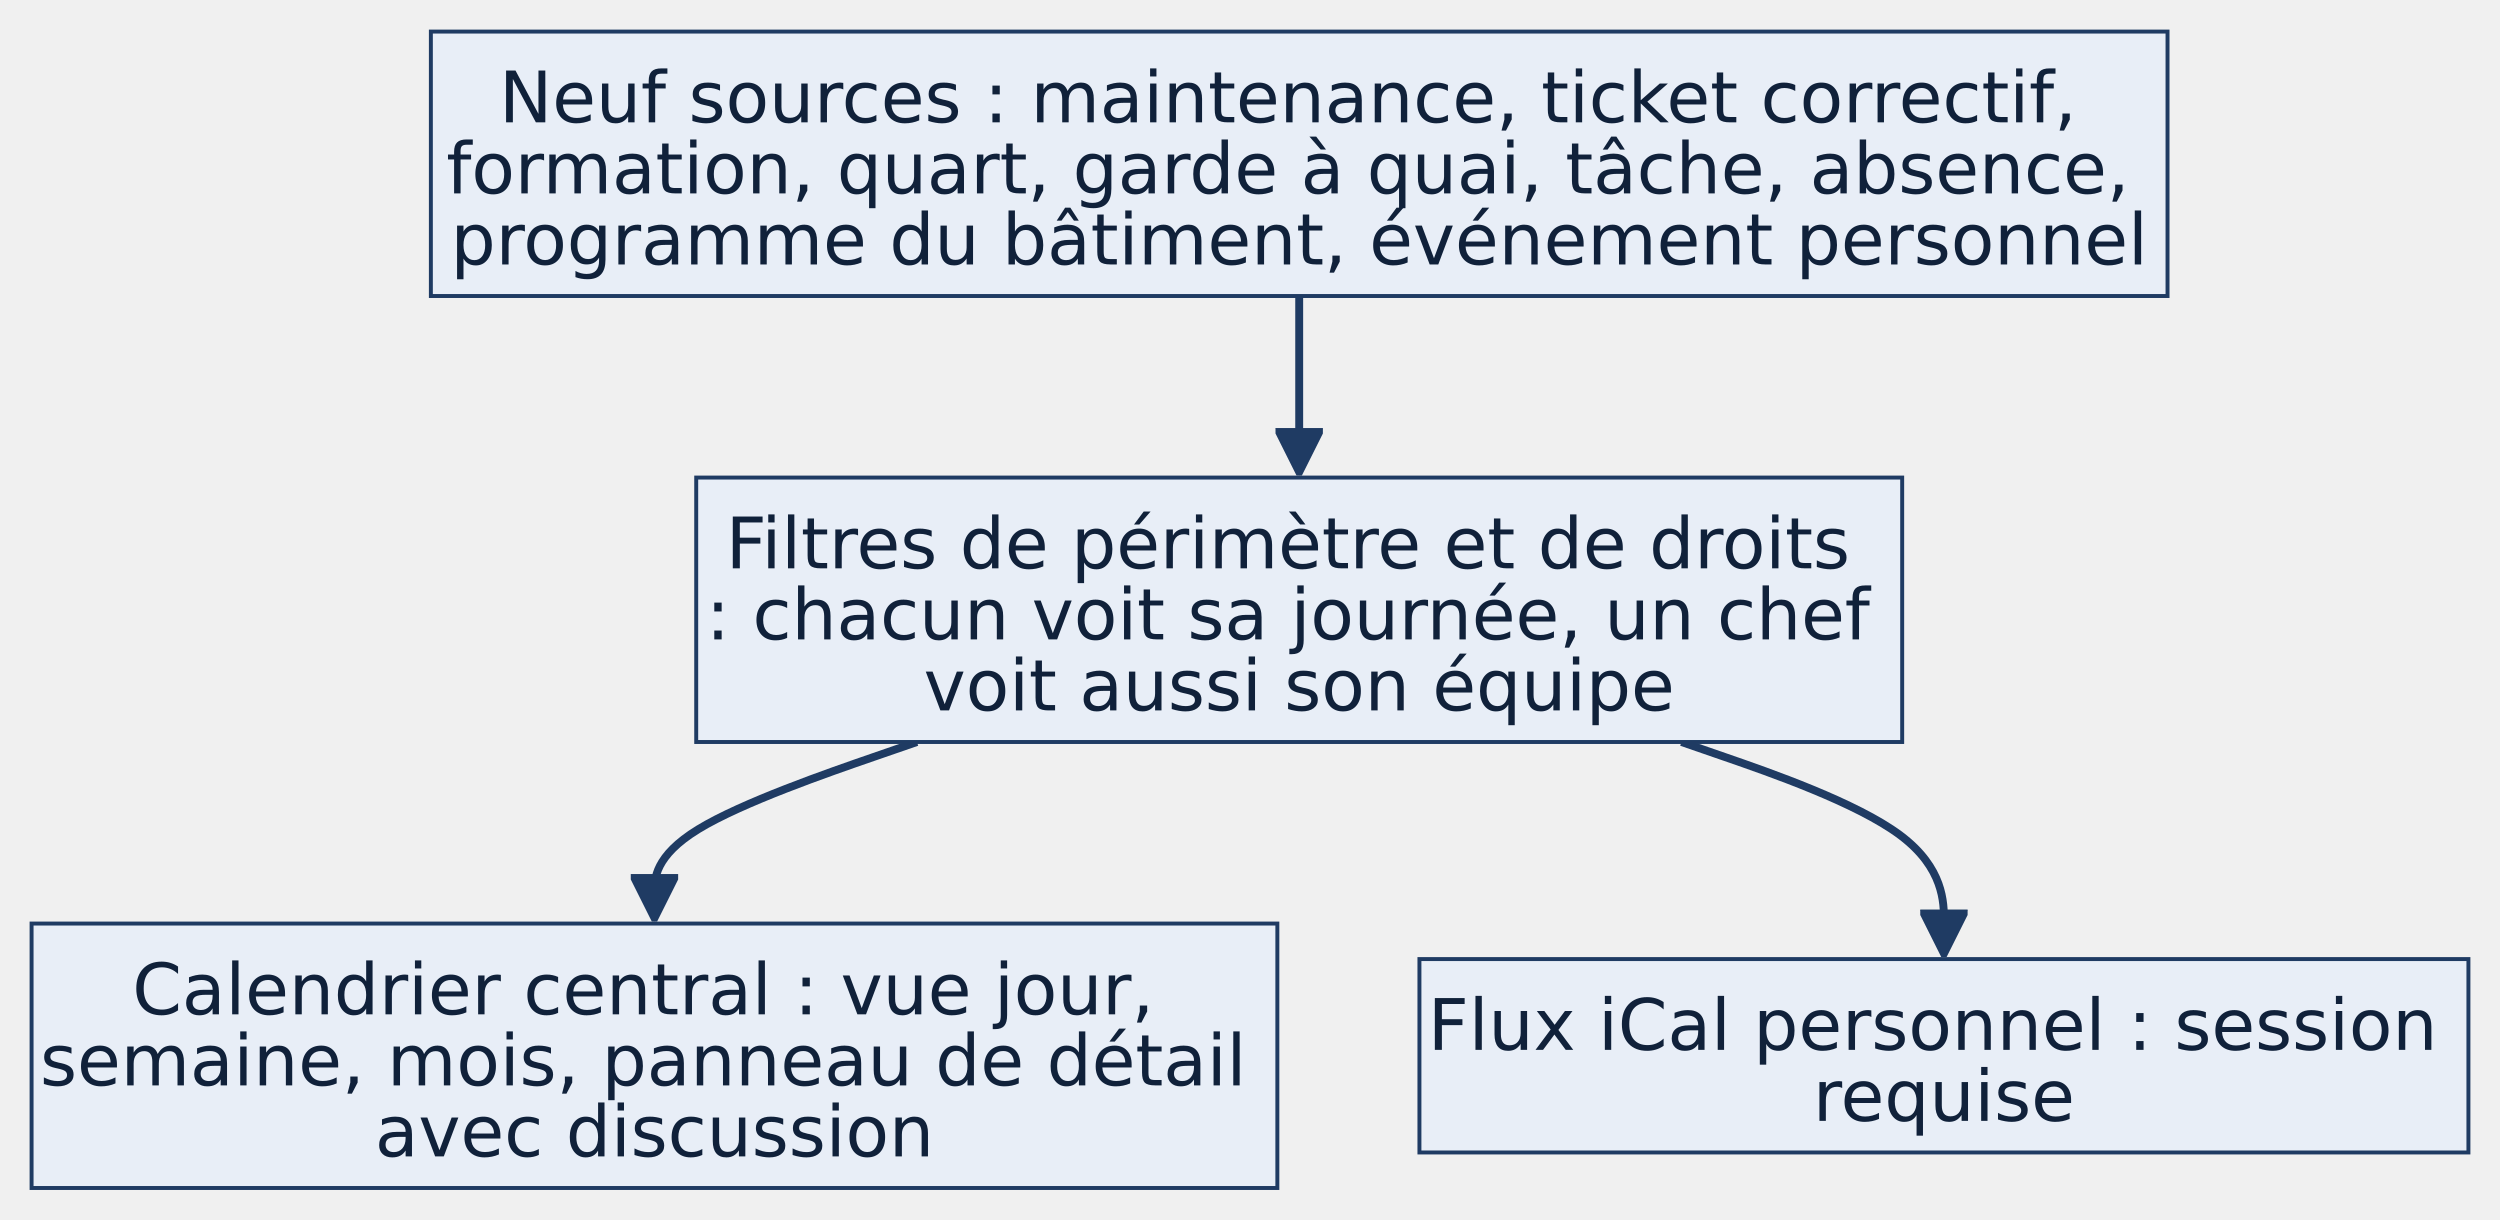
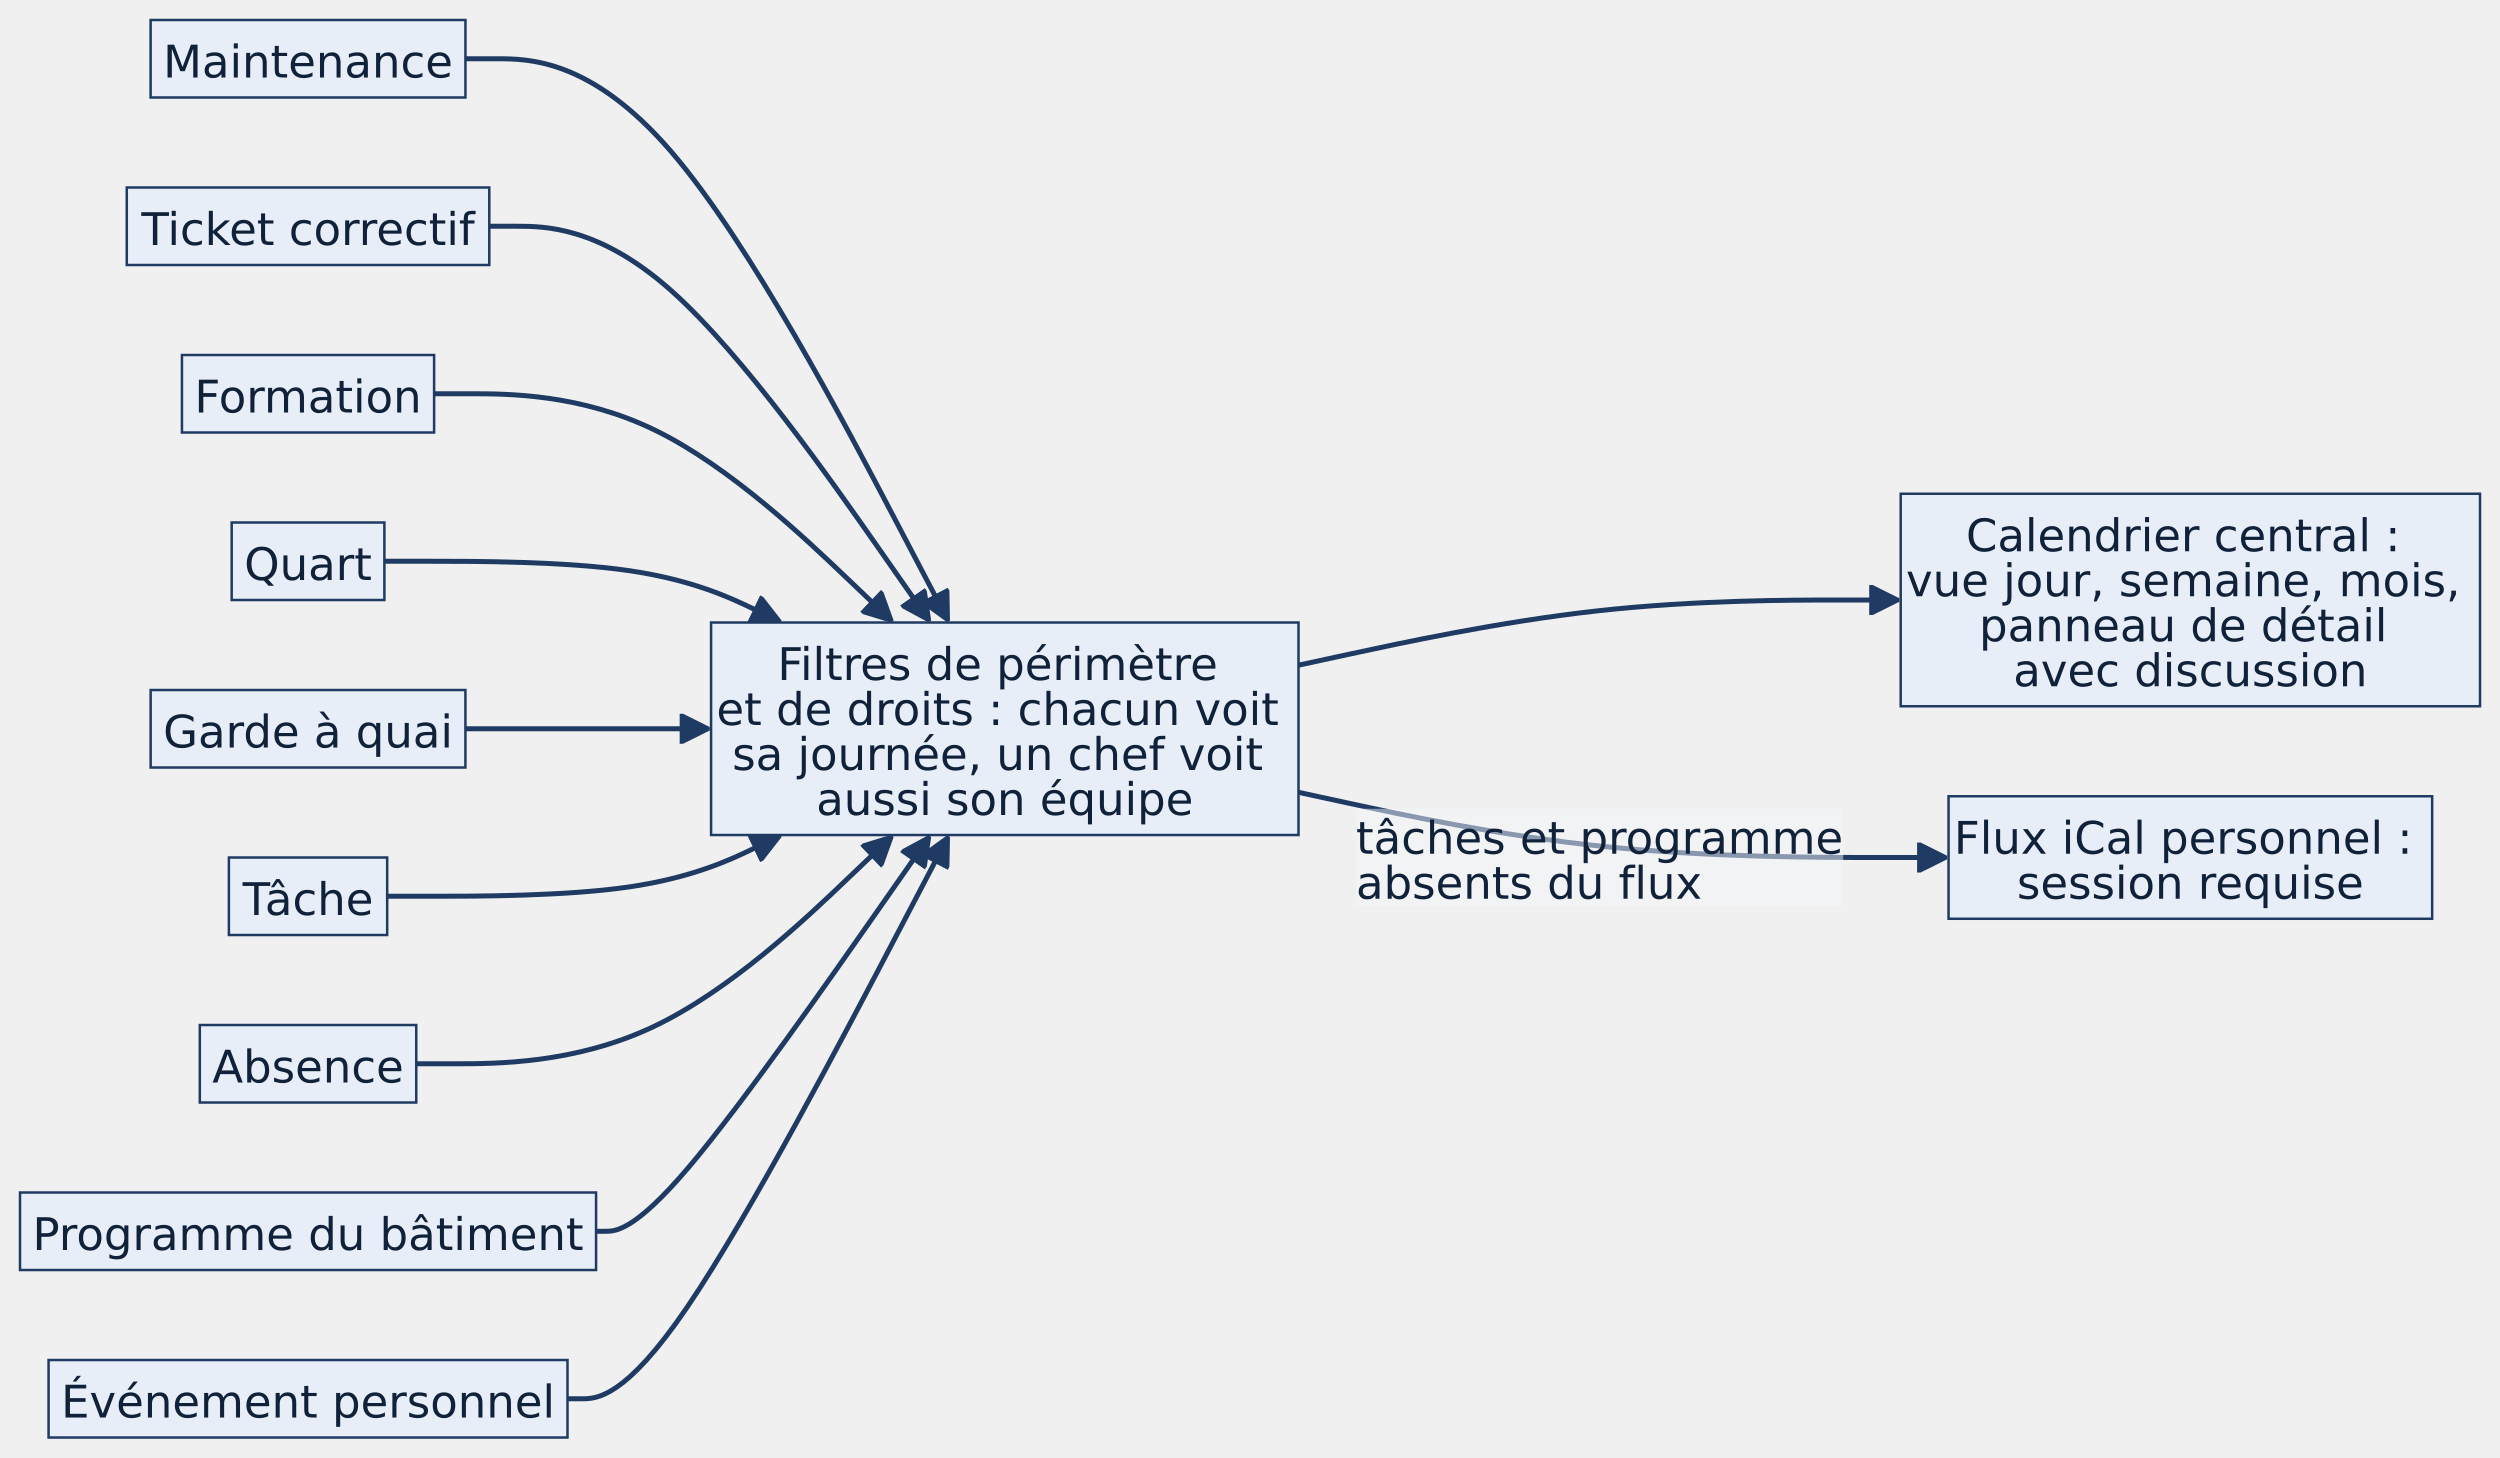
- <svg xmlns="http://www.w3.org/2000/svg" aria-roledescription="flowchart-v2" role="graphics-document document" viewBox="-8 -8 633.422 309" style="max-width: 633.422px;" width="100%" id="sS14_sources_calendriermmd">
+ <svg xmlns="http://www.w3.org/2000/svg" aria-roledescription="flowchart-v2" role="graphics-document document" viewBox="-8 -8 999.984 583" style="max-width: 999.984px;" width="100%" id="sS14_sources_calendriermmd">
  <style>#sS14_sources_calendriermmd{font-family:DejaVu Sans,Arial,sans-serif;font-size:18px;fill:#10213a;}#sS14_sources_calendriermmd .error-icon{fill:#ffffff;}#sS14_sources_calendriermmd .error-text{fill:#000000;stroke:#000000;}#sS14_sources_calendriermmd .edge-thickness-normal{stroke-width:2px;}#sS14_sources_calendriermmd .edge-thickness-thick{stroke-width:3.5px;}#sS14_sources_calendriermmd .edge-pattern-solid{stroke-dasharray:0;}#sS14_sources_calendriermmd .edge-pattern-dashed{stroke-dasharray:3;}#sS14_sources_calendriermmd .edge-pattern-dotted{stroke-dasharray:2;}#sS14_sources_calendriermmd .marker{fill:#1f3b63;stroke:#1f3b63;}#sS14_sources_calendriermmd .marker.cross{stroke:#1f3b63;}#sS14_sources_calendriermmd svg{font-family:DejaVu Sans,Arial,sans-serif;font-size:18px;}#sS14_sources_calendriermmd .label{font-family:DejaVu Sans,Arial,sans-serif;color:#10213a;}#sS14_sources_calendriermmd .cluster-label text{fill:#000000;}#sS14_sources_calendriermmd .cluster-label span,#sS14_sources_calendriermmd p{color:#000000;}#sS14_sources_calendriermmd .label text,#sS14_sources_calendriermmd span,#sS14_sources_calendriermmd p{fill:#10213a;color:#10213a;}#sS14_sources_calendriermmd .node rect,#sS14_sources_calendriermmd .node circle,#sS14_sources_calendriermmd .node ellipse,#sS14_sources_calendriermmd .node polygon,#sS14_sources_calendriermmd .node path{fill:#e8eef7;stroke:#1f3b63;stroke-width:1px;}#sS14_sources_calendriermmd .flowchart-label text{text-anchor:middle;}#sS14_sources_calendriermmd .node .katex path{fill:#000;stroke:#000;stroke-width:1px;}#sS14_sources_calendriermmd .node .label{text-align:center;}#sS14_sources_calendriermmd .node.clickable{cursor:pointer;}#sS14_sources_calendriermmd .arrowheadPath{fill:#0b0b0b;}#sS14_sources_calendriermmd .edgePath .path{stroke:#1f3b63;stroke-width:2.0px;}#sS14_sources_calendriermmd .flowchart-link{stroke:#1f3b63;fill:none;}#sS14_sources_calendriermmd .edgeLabel{background-color:#f3f6fa;text-align:center;}#sS14_sources_calendriermmd .edgeLabel rect{opacity:0.5;background-color:#f3f6fa;fill:#f3f6fa;}#sS14_sources_calendriermmd .labelBkg{background-color:rgba(243, 246, 250, 0.5);}#sS14_sources_calendriermmd .cluster rect{fill:#ffffff;stroke:hsl(0, 0%, 90%);stroke-width:1px;}#sS14_sources_calendriermmd .cluster text{fill:#000000;}#sS14_sources_calendriermmd .cluster span,#sS14_sources_calendriermmd p{color:#000000;}#sS14_sources_calendriermmd div.mermaidTooltip{position:absolute;text-align:center;max-width:200px;padding:2px;font-family:DejaVu Sans,Arial,sans-serif;font-size:12px;background:#ffffff;border:1px solid hsl(0, 0%, 90%);border-radius:2px;pointer-events:none;z-index:100;}#sS14_sources_calendriermmd .flowchartTitleText{text-anchor:middle;font-size:18px;fill:#10213a;}#sS14_sources_calendriermmd :root{--mermaid-font-family:"trebuchet ms",verdana,arial,sans-serif;}</style>
  <g>
    <marker orient="auto" markerHeight="12" markerWidth="12" markerUnits="userSpaceOnUse" refY="5" refX="6" viewBox="0 0 10 10" class="marker flowchart" id="sS14_sources_calendriermmd_flowchart-pointEnd">
      <path style="stroke-width: 1; stroke-dasharray: 1, 0;" class="arrowMarkerPath" d="M 0 0 L 10 5 L 0 10 z" />
    </marker>
    <marker orient="auto" markerHeight="12" markerWidth="12" markerUnits="userSpaceOnUse" refY="5" refX="4.5" viewBox="0 0 10 10" class="marker flowchart" id="sS14_sources_calendriermmd_flowchart-pointStart">
      <path style="stroke-width: 1; stroke-dasharray: 1, 0;" class="arrowMarkerPath" d="M 0 5 L 10 10 L 10 0 z" />
    </marker>
    <marker orient="auto" markerHeight="11" markerWidth="11" markerUnits="userSpaceOnUse" refY="5" refX="11" viewBox="0 0 10 10" class="marker flowchart" id="sS14_sources_calendriermmd_flowchart-circleEnd">
      <circle style="stroke-width: 1; stroke-dasharray: 1, 0;" class="arrowMarkerPath" r="5" cy="5" cx="5" />
    </marker>
    <marker orient="auto" markerHeight="11" markerWidth="11" markerUnits="userSpaceOnUse" refY="5" refX="-1" viewBox="0 0 10 10" class="marker flowchart" id="sS14_sources_calendriermmd_flowchart-circleStart">
      <circle style="stroke-width: 1; stroke-dasharray: 1, 0;" class="arrowMarkerPath" r="5" cy="5" cx="5" />
    </marker>
    <marker orient="auto" markerHeight="11" markerWidth="11" markerUnits="userSpaceOnUse" refY="5.2" refX="12" viewBox="0 0 11 11" class="marker cross flowchart" id="sS14_sources_calendriermmd_flowchart-crossEnd">
      <path style="stroke-width: 2; stroke-dasharray: 1, 0;" class="arrowMarkerPath" d="M 1,1 l 9,9 M 10,1 l -9,9" />
    </marker>
    <marker orient="auto" markerHeight="11" markerWidth="11" markerUnits="userSpaceOnUse" refY="5.2" refX="-1" viewBox="0 0 11 11" class="marker cross flowchart" id="sS14_sources_calendriermmd_flowchart-crossStart">
      <path style="stroke-width: 2; stroke-dasharray: 1, 0;" class="arrowMarkerPath" d="M 1,1 l 9,9 M 10,1 l -9,9" />
    </marker>
    <g class="root">
      <g class="clusters" />
      <g class="edgePaths">
-         <path marker-end="url(#sS14_sources_calendriermmd_flowchart-pointEnd)" style="fill:none;" class="edge-thickness-normal edge-pattern-solid flowchart-link LS-SRC LE-FIL" id="L-SRC-FIL-0" d="M321.176,67L321.176,70.833C321.176,74.667,321.176,82.333,321.176,89.117C321.176,95.9,321.176,101.8,321.176,104.75L321.176,107.7" />
-         <path marker-end="url(#sS14_sources_calendriermmd_flowchart-pointEnd)" style="fill:none;" class="edge-thickness-normal edge-pattern-solid flowchart-link LS-FIL LE-CAL" id="L-FIL-CAL-0" d="M224.319,180L213.236,183.833C202.153,187.667,179.987,195.333,168.903,202.117C157.82,208.9,157.82,214.8,157.82,217.75L157.82,220.7" />
-         <path marker-end="url(#sS14_sources_calendriermmd_flowchart-pointEnd)" style="fill:none;" class="edge-thickness-normal edge-pattern-solid flowchart-link LS-FIL LE-ICAL" id="L-FIL-ICAL-0" d="M418.033,180L429.116,183.833C440.199,187.667,462.365,195.333,473.448,203.617C484.531,211.9,484.531,220.8,484.531,225.25L484.531,229.7" />
+         <path marker-end="url(#sS14_sources_calendriermmd_flowchart-pointEnd)" style="fill:none;" class="edge-thickness-normal edge-pattern-solid flowchart-link LS-S1 LE-FIL" id="L-S1-FIL-0" d="M178.172,15.5L190.714,15.5C203.255,15.5,228.339,15.5,260.171,52.301C292.004,89.102,330.585,162.704,349.876,199.505L369.167,236.306" />
+         <path marker-end="url(#sS14_sources_calendriermmd_flowchart-pointEnd)" style="fill:none;" class="edge-thickness-normal edge-pattern-solid flowchart-link LS-S2 LE-FIL" id="L-S2-FIL-0" d="M187.712,82.5L198.664,82.5C209.615,82.5,231.519,82.5,260.428,108.193C289.336,133.885,325.251,185.271,343.208,210.963L361.166,236.656" />
+         <path marker-end="url(#sS14_sources_calendriermmd_flowchart-pointEnd)" style="fill:none;" class="edge-thickness-normal edge-pattern-solid flowchart-link LS-S3 LE-FIL" id="L-S3-FIL-0" d="M165.641,149.5L180.271,149.5C194.901,149.5,224.161,149.5,254.14,164.14C284.119,178.781,314.817,208.061,330.166,222.702L345.515,237.342" />
+         <path marker-end="url(#sS14_sources_calendriermmd_flowchart-pointEnd)" style="fill:none;" class="edge-thickness-normal edge-pattern-solid flowchart-link LS-S4 LE-FIL" id="L-S4-FIL-0" d="M145.75,216.5L163.695,216.5C181.641,216.5,217.531,216.5,243.241,220.203C268.951,223.906,284.48,231.312,292.245,235.015L300.009,238.719" />
+         <path marker-end="url(#sS14_sources_calendriermmd_flowchart-pointEnd)" style="fill:none;" class="edge-thickness-normal edge-pattern-solid flowchart-link LS-S5 LE-FIL" id="L-S5-FIL-0" d="M178.164,283.5L190.707,283.5C203.25,283.5,228.336,283.5,243.829,283.5C259.322,283.5,265.222,283.5,268.172,283.5L271.122,283.5" />
+         <path marker-end="url(#sS14_sources_calendriermmd_flowchart-pointEnd)" style="fill:none;" class="edge-thickness-normal edge-pattern-solid flowchart-link LS-S6 LE-FIL" id="L-S6-FIL-0" d="M146.867,350.5L164.626,350.5C182.385,350.5,217.904,350.5,243.427,346.797C268.951,343.094,284.48,335.688,292.245,331.985L300.009,328.281" />
+         <path marker-end="url(#sS14_sources_calendriermmd_flowchart-pointEnd)" style="fill:none;" class="edge-thickness-normal edge-pattern-solid flowchart-link LS-S7 LE-FIL" id="L-S7-FIL-0" d="M158.5,417.5L174.32,417.5C190.141,417.5,221.781,417.5,252.95,402.86C284.119,388.219,314.817,358.939,330.166,344.298L345.515,329.658" />
+         <path marker-end="url(#sS14_sources_calendriermmd_flowchart-pointEnd)" style="fill:none;" class="edge-thickness-normal edge-pattern-solid flowchart-link LS-S8 LE-FIL" id="L-S8-FIL-0" d="M230.422,484.5L234.255,484.5C238.089,484.5,245.755,484.5,267.546,458.807C289.336,433.115,325.251,381.729,343.208,356.037L361.166,330.344" />
+         <path marker-end="url(#sS14_sources_calendriermmd_flowchart-pointEnd)" style="fill:none;" class="edge-thickness-normal edge-pattern-solid flowchart-link LS-S9 LE-FIL" id="L-S9-FIL-0" d="M218.992,551.5L224.73,551.5C230.469,551.5,241.945,551.5,266.974,514.699C292.004,477.898,330.585,404.296,349.876,367.495L369.167,330.694" />
+         <path marker-end="url(#sS14_sources_calendriermmd_flowchart-pointEnd)" style="fill:none;" class="edge-thickness-normal edge-pattern-solid flowchart-link LS-FIL LE-CAL" id="L-FIL-CAL-0" d="M511.391,258.07L531.464,253.725C551.536,249.38,591.682,240.69,630.945,236.345C670.207,232,708.586,232,727.776,232L746.966,232" />
+         <path marker-end="url(#sS14_sources_calendriermmd_flowchart-pointEnd)" style="fill:none;" class="edge-thickness-normal edge-pattern-solid flowchart-link LS-FIL LE-ICAL" id="L-FIL-ICAL-0" d="M511.391,308.93L531.464,313.275C551.536,317.62,591.682,326.31,634.135,330.655C676.588,335,721.347,335,743.727,335L766.106,335" />
      </g>
      <g class="edgeLabels">
        <g class="edgeLabel">
          <g transform="translate(0, 0)" class="label">
            <rect height="0" width="0" ry="0" rx="0" />
            <text style="">
              <tspan class="row" x="0" dy="1em" xml:space="preserve" />
            </text>
          </g>
        </g>
        <g class="edgeLabel">
          <g transform="translate(0, 0)" class="label">
            <rect height="0" width="0" ry="0" rx="0" />
            <text style="">
              <tspan class="row" x="0" dy="1em" xml:space="preserve" />
            </text>
          </g>
        </g>
        <g class="edgeLabel">
          <g transform="translate(0, 0)" class="label">
            <rect height="0" width="0" ry="0" rx="0" />
            <text style="">
              <tspan class="row" x="0" dy="1em" xml:space="preserve" />
            </text>
          </g>
        </g>
+         <g class="edgeLabel">
+           <g transform="translate(0, 0)" class="label">
+             <rect height="0" width="0" ry="0" rx="0" />
+             <text style="">
+               <tspan class="row" x="0" dy="1em" xml:space="preserve" />
+             </text>
+           </g>
+         </g>
+         <g class="edgeLabel">
+           <g transform="translate(0, 0)" class="label">
+             <rect height="0" width="0" ry="0" rx="0" />
+             <text style="">
+               <tspan class="row" x="0" dy="1em" xml:space="preserve" />
+             </text>
+           </g>
+         </g>
+         <g class="edgeLabel">
+           <g transform="translate(0, 0)" class="label">
+             <rect height="0" width="0" ry="0" rx="0" />
+             <text style="">
+               <tspan class="row" x="0" dy="1em" xml:space="preserve" />
+             </text>
+           </g>
+         </g>
+         <g class="edgeLabel">
+           <g transform="translate(0, 0)" class="label">
+             <rect height="0" width="0" ry="0" rx="0" />
+             <text style="">
+               <tspan class="row" x="0" dy="1em" xml:space="preserve" />
+             </text>
+           </g>
+         </g>
+         <g class="edgeLabel">
+           <g transform="translate(0, 0)" class="label">
+             <rect height="0" width="0" ry="0" rx="0" />
+             <text style="">
+               <tspan class="row" x="0" dy="1em" xml:space="preserve" />
+             </text>
+           </g>
+         </g>
+         <g class="edgeLabel">
+           <g transform="translate(0, 0)" class="label">
+             <rect height="0" width="0" ry="0" rx="0" />
+             <text style="">
+               <tspan class="row" x="0" dy="1em" xml:space="preserve" />
+             </text>
+           </g>
+         </g>
+         <g class="edgeLabel">
+           <g transform="translate(0, 0)" class="label">
+             <rect height="0" width="0" ry="0" rx="0" />
+             <text style="">
+               <tspan class="row" x="0" dy="1em" xml:space="preserve" />
+             </text>
+           </g>
+         </g>
+         <g transform="translate(631.8281, 335)" class="edgeLabel">
+           <g transform="translate(-97.4375, -19.5)" class="label">
+             <rect height="39" width="194.875" ry="0" rx="0" />
+             <text style="">
+               <tspan class="row" x="0" dy="1em" xml:space="preserve">tâches et programme</tspan>
+               <tspan class="row" x="0" dy="1em" xml:space="preserve">absents du flux</tspan>
+             </text>
+           </g>
+         </g>
      </g>
      <g class="nodes">
-         <g transform="translate(321.1758, 33.5)" data-id="SRC" data-node="true" id="flowchart-SRC-356" class="node default default flowchart-label">
-           <rect height="67" width="440.016" y="-33.5" x="-220.008" ry="0" rx="0" style="" class="basic label-container" />
-           <g transform="translate(0, -28.5)" style="" class="label">
-             <rect />
-             <text style="">
-               <tspan class="row" x="0" dy="1em" xml:space="preserve">Neuf sources : maintenance, ticket correctif,</tspan>
-               <tspan class="row" x="0" dy="1em" xml:space="preserve">formation, quart, garde à quai, tâche, absence,</tspan>
-               <tspan class="row" x="0" dy="1em" xml:space="preserve">programme du bâtiment, événement personnel</tspan>
-             </text>
-           </g>
-         </g>
-         <g transform="translate(321.1758, 146.5)" data-id="FIL" data-node="true" id="flowchart-FIL-357" class="node default default flowchart-label">
-           <rect height="67" width="305.554" y="-33.5" x="-152.777" ry="0" rx="0" style="" class="basic label-container" />
-           <g transform="translate(0, -28.5)" style="" class="label">
-             <rect />
-             <text style="">
-               <tspan class="row" x="0" dy="1em" xml:space="preserve">Filtres de périmètre et de droits</tspan>
-               <tspan class="row" x="0" dy="1em" xml:space="preserve">: chacun voit sa journée, un chef</tspan>
-               <tspan class="row" x="0" dy="1em" xml:space="preserve">voit aussi son équipe</tspan>
-             </text>
-           </g>
-         </g>
-         <g transform="translate(157.8203, 259.5)" data-id="CAL" data-node="true" id="flowchart-CAL-358" class="node default default flowchart-label">
-           <rect height="67" width="315.641" y="-33.5" x="-157.82" ry="0" rx="0" style="" class="basic label-container" />
-           <g transform="translate(0, -28.5)" style="" class="label">
-             <rect />
-             <text style="">
-               <tspan class="row" x="0" dy="1em" xml:space="preserve">Calendrier central : vue jour,</tspan>
-               <tspan class="row" x="0" dy="1em" xml:space="preserve">semaine, mois, panneau de détail</tspan>
+         <g transform="translate(115.2109, 15.5)" data-id="S1" data-node="true" id="flowchart-S1-337" class="node default default flowchart-label">
+           <rect height="31" width="125.922" y="-15.5" x="-62.961" ry="0" rx="0" style="" class="basic label-container" />
+           <g transform="translate(0, -10.5)" style="" class="label">
+             <rect />
+             <text style="">
+               <tspan class="row" x="0" dy="1em" xml:space="preserve">Maintenance</tspan>
+             </text>
+           </g>
+         </g>
+         <g transform="translate(115.2109, 82.5)" data-id="S2" data-node="true" id="flowchart-S2-338" class="node default default flowchart-label">
+           <rect height="31" width="145.002" y="-15.5" x="-72.501" ry="0" rx="0" style="" class="basic label-container" />
+           <g transform="translate(0, -10.5)" style="" class="label">
+             <rect />
+             <text style="">
+               <tspan class="row" x="0" dy="1em" xml:space="preserve">Ticket correctif</tspan>
+             </text>
+           </g>
+         </g>
+         <g transform="translate(115.2109, 149.5)" data-id="S3" data-node="true" id="flowchart-S3-339" class="node default default flowchart-label">
+           <rect height="31" width="100.859" y="-15.5" x="-50.43" ry="0" rx="0" style="" class="basic label-container" />
+           <g transform="translate(0, -10.5)" style="" class="label">
+             <rect />
+             <text style="">
+               <tspan class="row" x="0" dy="1em" xml:space="preserve">Formation</tspan>
+             </text>
+           </g>
+         </g>
+         <g transform="translate(115.2109, 216.5)" data-id="S4" data-node="true" id="flowchart-S4-340" class="node default default flowchart-label">
+           <rect height="31" width="61.078" y="-15.5" x="-30.539" ry="0" rx="0" style="" class="basic label-container" />
+           <g transform="translate(0, -10.5)" style="" class="label">
+             <rect />
+             <text style="">
+               <tspan class="row" x="0" dy="1em" xml:space="preserve">Quart</tspan>
+             </text>
+           </g>
+         </g>
+         <g transform="translate(115.2109, 283.5)" data-id="S5" data-node="true" id="flowchart-S5-341" class="node default default flowchart-label">
+           <rect height="31" width="125.906" y="-15.5" x="-62.953" ry="0" rx="0" style="" class="basic label-container" />
+           <g transform="translate(0, -10.5)" style="" class="label">
+             <rect />
+             <text style="">
+               <tspan class="row" x="0" dy="1em" xml:space="preserve">Garde à quai</tspan>
+             </text>
+           </g>
+         </g>
+         <g transform="translate(115.2109, 350.5)" data-id="S6" data-node="true" id="flowchart-S6-342" class="node default default flowchart-label">
+           <rect height="31" width="63.312" y="-15.5" x="-31.656" ry="0" rx="0" style="" class="basic label-container" />
+           <g transform="translate(0, -10.5)" style="" class="label">
+             <rect />
+             <text style="">
+               <tspan class="row" x="0" dy="1em" xml:space="preserve">Tâche</tspan>
+             </text>
+           </g>
+         </g>
+         <g transform="translate(115.2109, 417.5)" data-id="S7" data-node="true" id="flowchart-S7-343" class="node default default flowchart-label">
+           <rect height="31" width="86.578" y="-15.5" x="-43.289" ry="0" rx="0" style="" class="basic label-container" />
+           <g transform="translate(0, -10.5)" style="" class="label">
+             <rect />
+             <text style="">
+               <tspan class="row" x="0" dy="1em" xml:space="preserve">Absence</tspan>
+             </text>
+           </g>
+         </g>
+         <g transform="translate(115.2109, 484.5)" data-id="S8" data-node="true" id="flowchart-S8-344" class="node default default flowchart-label">
+           <rect height="31" width="230.422" y="-15.5" x="-115.211" ry="0" rx="0" style="" class="basic label-container" />
+           <g transform="translate(0, -10.5)" style="" class="label">
+             <rect />
+             <text style="">
+               <tspan class="row" x="0" dy="1em" xml:space="preserve">Programme du bâtiment</tspan>
+             </text>
+           </g>
+         </g>
+         <g transform="translate(115.2109, 551.5)" data-id="S9" data-node="true" id="flowchart-S9-345" class="node default default flowchart-label">
+           <rect height="31" width="207.562" y="-15.5" x="-103.781" ry="0" rx="0" style="" class="basic label-container" />
+           <g transform="translate(0, -10.5)" style="" class="label">
+             <rect />
+             <text style="">
+               <tspan class="row" x="0" dy="1em" xml:space="preserve">Événement personnel</tspan>
+             </text>
+           </g>
+         </g>
+         <g transform="translate(393.9062, 283.5)" data-id="FIL" data-node="true" id="flowchart-FIL-346" class="node default default flowchart-label">
+           <rect height="85" width="234.969" y="-42.5" x="-117.484" ry="0" rx="0" style="" class="basic label-container" />
+           <g transform="translate(0, -37.5)" style="" class="label">
+             <rect />
+             <text style="">
+               <tspan class="row" x="0" dy="1em" xml:space="preserve">Filtres de périmètre</tspan>
+               <tspan class="row" x="0" dy="1em" xml:space="preserve">et de droits : chacun voit</tspan>
+               <tspan class="row" x="0" dy="1em" xml:space="preserve">sa journée, un chef voit</tspan>
+               <tspan class="row" x="0" dy="1em" xml:space="preserve">aussi son équipe</tspan>
+             </text>
+           </g>
+         </g>
+         <g transform="translate(868.125, 232)" data-id="CAL" data-node="true" id="flowchart-CAL-347" class="node default default flowchart-label">
+           <rect height="85" width="231.719" y="-42.5" x="-115.859" ry="0" rx="0" style="" class="basic label-container" />
+           <g transform="translate(0, -37.5)" style="" class="label">
+             <rect />
+             <text style="">
+               <tspan class="row" x="0" dy="1em" xml:space="preserve">Calendrier central :</tspan>
+               <tspan class="row" x="0" dy="1em" xml:space="preserve">vue jour, semaine, mois,</tspan>
+               <tspan class="row" x="0" dy="1em" xml:space="preserve">panneau de détail</tspan>
              <tspan class="row" x="0" dy="1em" xml:space="preserve">avec discussion</tspan>
            </text>
          </g>
        </g>
-         <g transform="translate(484.5312, 259.5)" data-id="ICAL" data-node="true" id="flowchart-ICAL-359" class="node default default flowchart-label">
-           <rect height="49" width="265.781" y="-24.5" x="-132.891" ry="0" rx="0" style="" class="basic label-container" />
+         <g transform="translate(868.125, 335)" data-id="ICAL" data-node="true" id="flowchart-ICAL-348" class="node default default flowchart-label">
+           <rect height="49" width="193.438" y="-24.5" x="-96.719" ry="0" rx="0" style="" class="basic label-container" />
          <g transform="translate(0, -19.5)" style="" class="label">
            <rect />
            <text style="">
-               <tspan class="row" x="0" dy="1em" xml:space="preserve">Flux iCal personnel : session</tspan>
-               <tspan class="row" x="0" dy="1em" xml:space="preserve">requise</tspan>
+               <tspan class="row" x="0" dy="1em" xml:space="preserve">Flux iCal personnel :</tspan>
+               <tspan class="row" x="0" dy="1em" xml:space="preserve">session requise</tspan>
            </text>
          </g>
        </g>
      </g>
    </g>
  </g>
</svg>
